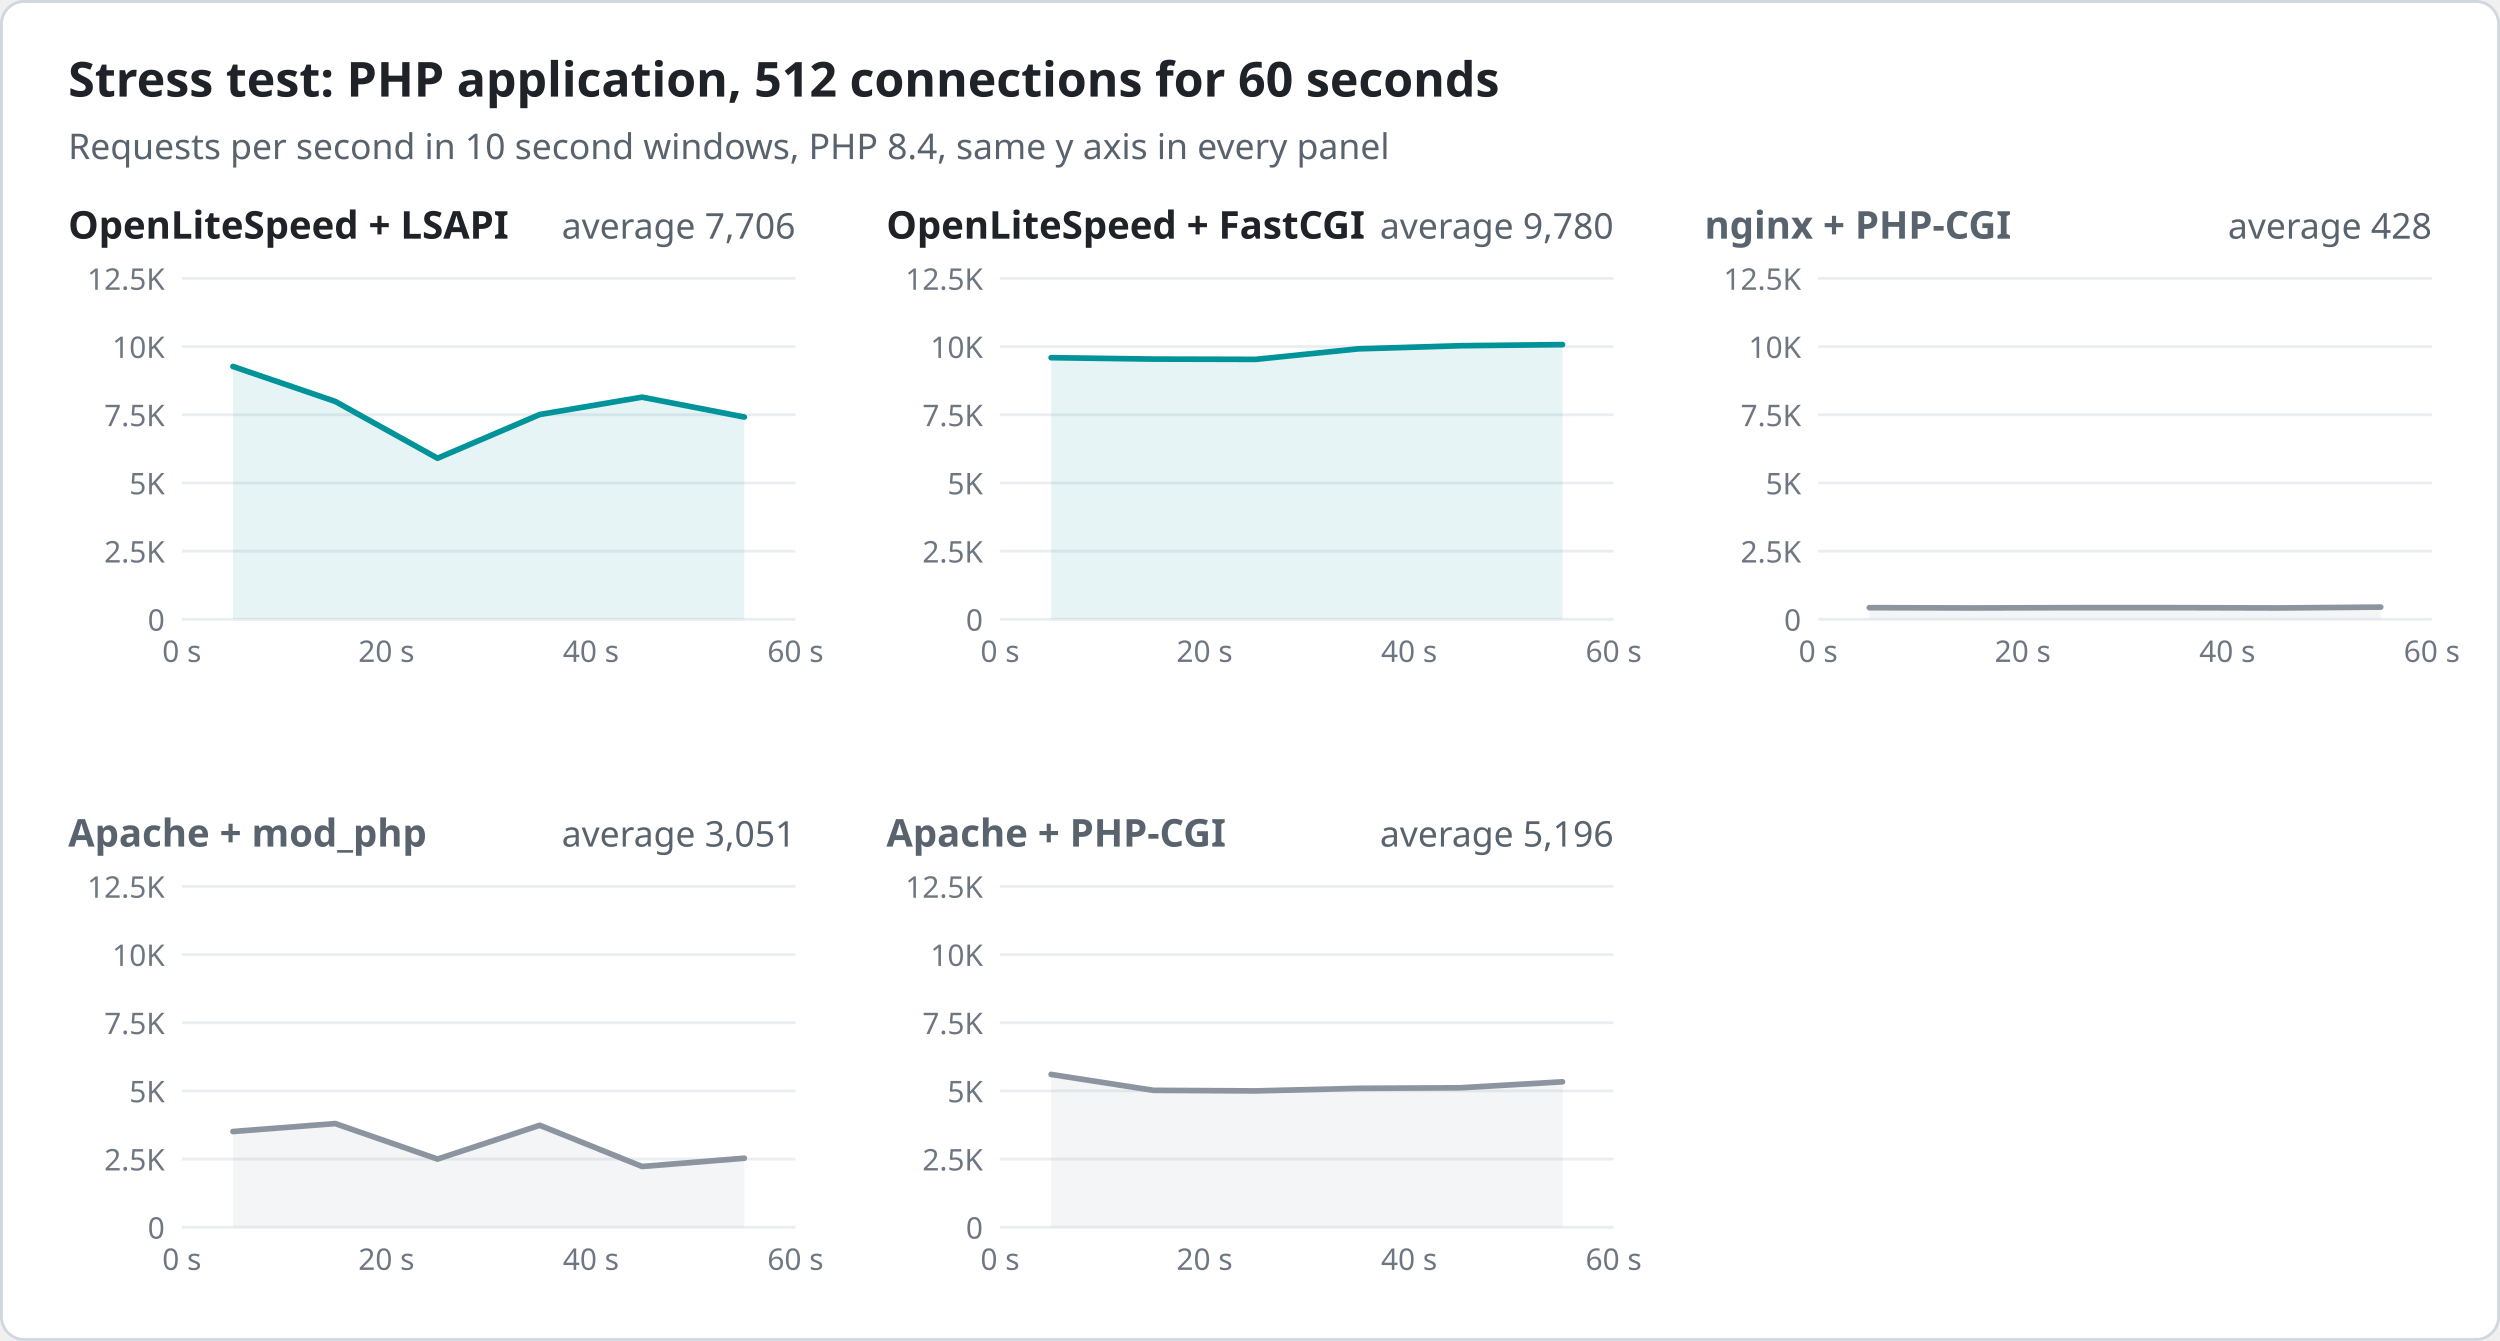
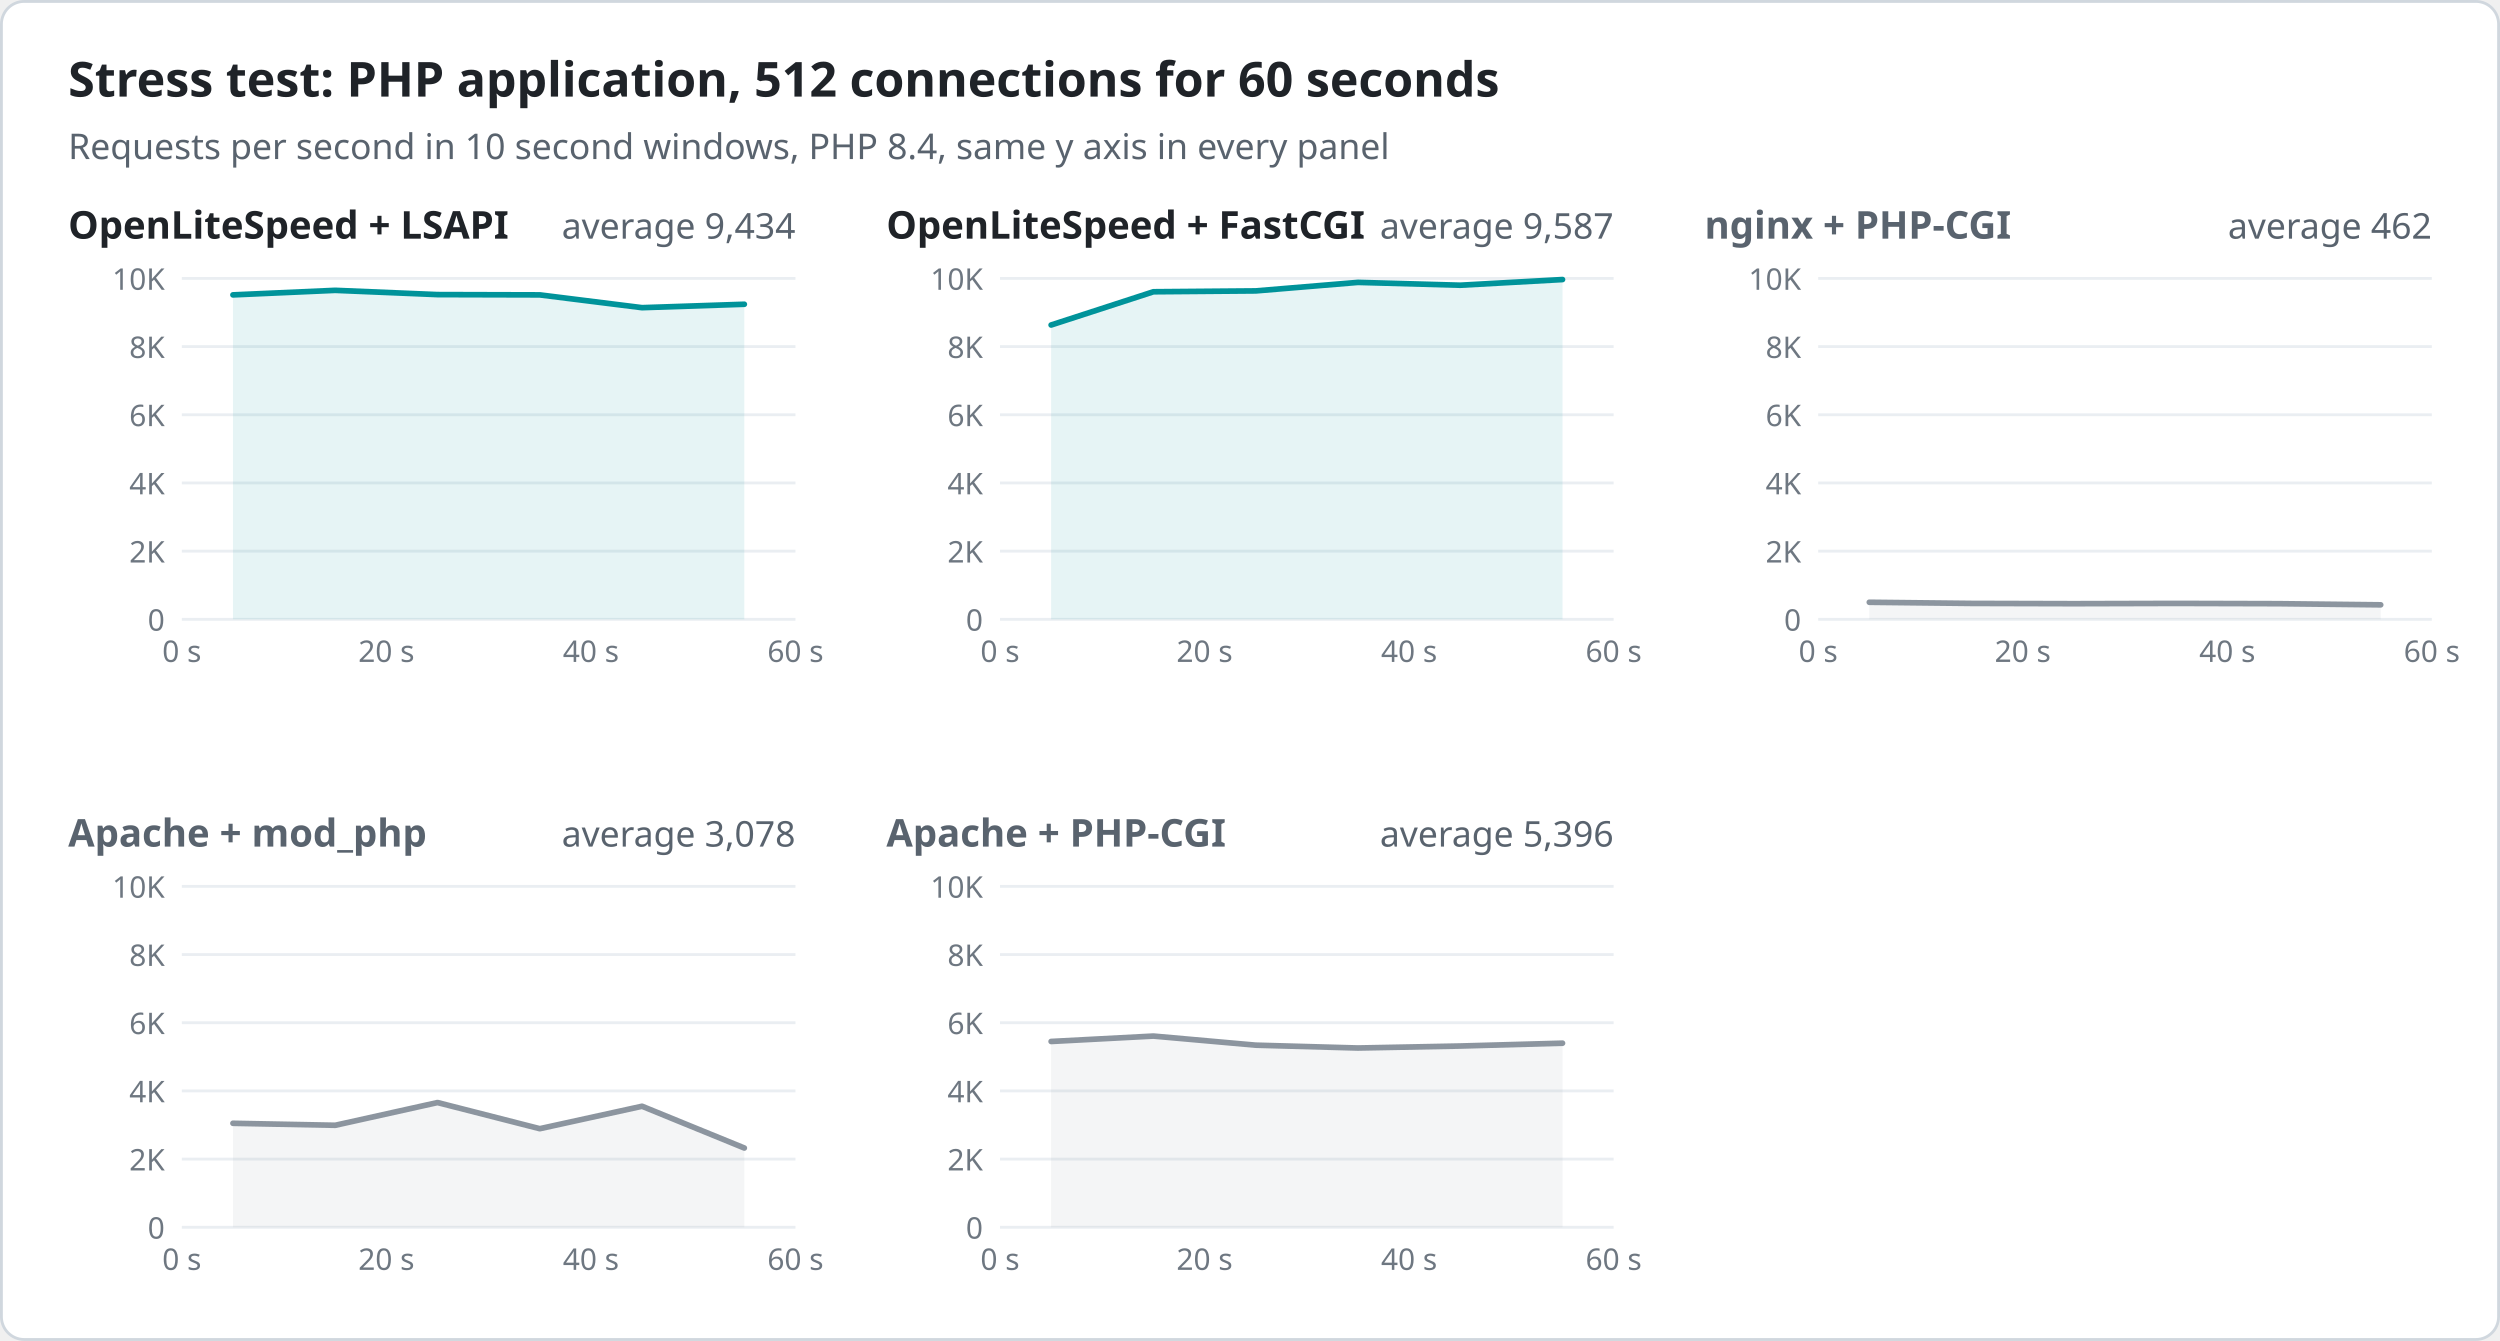
<svg xmlns="http://www.w3.org/2000/svg" width="880" height="472" viewBox="0 0 880 472" role="img" aria-labelledby="t d" font-family="-apple-system,BlinkMacSystemFont,'Segoe UI','Noto Sans',Helvetica,Arial,sans-serif">
  <rect x="0.5" y="0.5" width="879" height="471" rx="8" fill="#ffffff" stroke="#d0d7de" />
  <text x="24" y="34" font-size="17" font-weight="600" fill="#1f2328">Stress test: PHP application, 512 connections for 60 seconds</text>
  <text x="24" y="56" font-size="12.5" fill="#59636e">Requests per second in 10 second windows, PHP 8.4, same y axis in every panel</text>
  <text x="24.0" y="84" font-size="13.5" font-weight="600" fill="#1f2328">OpenLiteSpeed + LSAPI</text>
-   <text x="280.0" y="84" font-size="12.5" fill="#59636e" text-anchor="end">average 7,706</text>
+   <text x="280.0" y="84" font-size="12.5" fill="#59636e" text-anchor="end">average 9,434</text>
  <line x1="64.0" y1="218.0" x2="280.0" y2="218.0" stroke="#eaeef2" stroke-width="1" />
  <text x="58.0" y="222.0" font-size="10.5" fill="#6e7781" text-anchor="end">0</text>
  <line x1="64.0" y1="194.0" x2="280.0" y2="194.0" stroke="#eaeef2" stroke-width="1" />
-   <text x="58.0" y="198.0" font-size="10.5" fill="#6e7781" text-anchor="end">2.5K</text>
+   <text x="58.0" y="198.0" font-size="10.5" fill="#6e7781" text-anchor="end">2K</text>
  <line x1="64.0" y1="170.0" x2="280.0" y2="170.0" stroke="#eaeef2" stroke-width="1" />
-   <text x="58.0" y="174.0" font-size="10.5" fill="#6e7781" text-anchor="end">5K</text>
+   <text x="58.0" y="174.0" font-size="10.5" fill="#6e7781" text-anchor="end">4K</text>
  <line x1="64.0" y1="146.0" x2="280.0" y2="146.0" stroke="#eaeef2" stroke-width="1" />
-   <text x="58.0" y="150.0" font-size="10.5" fill="#6e7781" text-anchor="end">7.5K</text>
+   <text x="58.0" y="150.0" font-size="10.5" fill="#6e7781" text-anchor="end">6K</text>
  <line x1="64.0" y1="122.0" x2="280.0" y2="122.0" stroke="#eaeef2" stroke-width="1" />
-   <text x="58.0" y="126.0" font-size="10.5" fill="#6e7781" text-anchor="end">10K</text>
+   <text x="58.0" y="126.0" font-size="10.5" fill="#6e7781" text-anchor="end">8K</text>
  <line x1="64.0" y1="98.0" x2="280.0" y2="98.0" stroke="#eaeef2" stroke-width="1" />
-   <text x="58.0" y="102.0" font-size="10.5" fill="#6e7781" text-anchor="end">12.5K</text>
+   <text x="58.0" y="102.0" font-size="10.5" fill="#6e7781" text-anchor="end">10K</text>
  <text x="64.0" y="233" font-size="10.5" fill="#6e7781" text-anchor="middle">0 s</text>
  <text x="136.0" y="233" font-size="10.5" fill="#6e7781" text-anchor="middle">20 s</text>
  <text x="208.0" y="233" font-size="10.5" fill="#6e7781" text-anchor="middle">40 s</text>
  <text x="280.0" y="233" font-size="10.5" fill="#6e7781" text-anchor="middle">60 s</text>
-   <path d="M82.0,218 L82.0,129.0 L118.0,141.3 L154.0,161.3 L190.0,145.9 L226.0,139.8 L262.0,146.8 L262.0,218 Z" fill="#00939a" opacity="0.1" />
-   <polyline points="82.0,129.0 118.0,141.3 154.0,161.3 190.0,145.9 226.0,139.8 262.0,146.8" fill="none" stroke="#00939a" stroke-width="2" stroke-linejoin="round" stroke-linecap="round" />
+   <path d="M82.0,218 L82.0,103.8 L118.0,102.2 L154.0,103.7 L190.0,103.8 L226.0,108.3 L262.0,107.1 L262.0,218 Z" fill="#00939a" opacity="0.1" />
+   <polyline points="82.0,103.8 118.0,102.2 154.0,103.7 190.0,103.8 226.0,108.3 262.0,107.1" fill="none" stroke="#00939a" stroke-width="2" stroke-linejoin="round" stroke-linecap="round" />
  <text x="312.0" y="84" font-size="13.5" font-weight="600" fill="#1f2328">OpenLiteSpeed + FastCGI</text>
-   <text x="568.0" y="84" font-size="12.5" fill="#59636e" text-anchor="end">average 9,780</text>
+   <text x="568.0" y="84" font-size="12.5" fill="#59636e" text-anchor="end">average 9,587</text>
  <line x1="352.0" y1="218.0" x2="568.0" y2="218.0" stroke="#eaeef2" stroke-width="1" />
  <text x="346.0" y="222.0" font-size="10.5" fill="#6e7781" text-anchor="end">0</text>
  <line x1="352.0" y1="194.0" x2="568.0" y2="194.0" stroke="#eaeef2" stroke-width="1" />
-   <text x="346.0" y="198.0" font-size="10.5" fill="#6e7781" text-anchor="end">2.5K</text>
+   <text x="346.0" y="198.0" font-size="10.5" fill="#6e7781" text-anchor="end">2K</text>
  <line x1="352.0" y1="170.0" x2="568.0" y2="170.0" stroke="#eaeef2" stroke-width="1" />
-   <text x="346.0" y="174.0" font-size="10.5" fill="#6e7781" text-anchor="end">5K</text>
+   <text x="346.0" y="174.0" font-size="10.5" fill="#6e7781" text-anchor="end">4K</text>
  <line x1="352.0" y1="146.0" x2="568.0" y2="146.0" stroke="#eaeef2" stroke-width="1" />
-   <text x="346.0" y="150.0" font-size="10.5" fill="#6e7781" text-anchor="end">7.5K</text>
+   <text x="346.0" y="150.0" font-size="10.5" fill="#6e7781" text-anchor="end">6K</text>
  <line x1="352.0" y1="122.0" x2="568.0" y2="122.0" stroke="#eaeef2" stroke-width="1" />
-   <text x="346.0" y="126.0" font-size="10.5" fill="#6e7781" text-anchor="end">10K</text>
+   <text x="346.0" y="126.0" font-size="10.5" fill="#6e7781" text-anchor="end">8K</text>
  <line x1="352.0" y1="98.0" x2="568.0" y2="98.0" stroke="#eaeef2" stroke-width="1" />
-   <text x="346.0" y="102.0" font-size="10.5" fill="#6e7781" text-anchor="end">12.5K</text>
+   <text x="346.0" y="102.0" font-size="10.5" fill="#6e7781" text-anchor="end">10K</text>
  <text x="352.0" y="233" font-size="10.5" fill="#6e7781" text-anchor="middle">0 s</text>
  <text x="424.0" y="233" font-size="10.5" fill="#6e7781" text-anchor="middle">20 s</text>
  <text x="496.0" y="233" font-size="10.5" fill="#6e7781" text-anchor="middle">40 s</text>
  <text x="568.0" y="233" font-size="10.5" fill="#6e7781" text-anchor="middle">60 s</text>
-   <path d="M370.0,218 L370.0,125.9 L406.0,126.4 L442.0,126.5 L478.0,122.8 L514.0,121.7 L550.0,121.3 L550.0,218 Z" fill="#00939a" opacity="0.1" />
-   <polyline points="370.0,125.9 406.0,126.4 442.0,126.5 478.0,122.8 514.0,121.7 550.0,121.3" fill="none" stroke="#00939a" stroke-width="2" stroke-linejoin="round" stroke-linecap="round" />
+   <path d="M370.0,218 L370.0,114.4 L406.0,102.7 L442.0,102.4 L478.0,99.4 L514.0,100.4 L550.0,98.4 L550.0,218 Z" fill="#00939a" opacity="0.1" />
+   <polyline points="370.0,114.4 406.0,102.7 442.0,102.4 478.0,99.4 514.0,100.4 550.0,98.4" fill="none" stroke="#00939a" stroke-width="2" stroke-linejoin="round" stroke-linecap="round" />
  <text x="600.0" y="84" font-size="13.5" font-weight="600" fill="#59636e">nginx + PHP-CGI</text>
-   <text x="856.0" y="84" font-size="12.5" fill="#59636e" text-anchor="end">average 428</text>
+   <text x="856.0" y="84" font-size="12.5" fill="#59636e" text-anchor="end">average 462</text>
  <line x1="640.0" y1="218.0" x2="856.0" y2="218.0" stroke="#eaeef2" stroke-width="1" />
  <text x="634.0" y="222.0" font-size="10.5" fill="#6e7781" text-anchor="end">0</text>
  <line x1="640.0" y1="194.0" x2="856.0" y2="194.0" stroke="#eaeef2" stroke-width="1" />
-   <text x="634.0" y="198.0" font-size="10.5" fill="#6e7781" text-anchor="end">2.5K</text>
+   <text x="634.0" y="198.0" font-size="10.5" fill="#6e7781" text-anchor="end">2K</text>
  <line x1="640.0" y1="170.0" x2="856.0" y2="170.0" stroke="#eaeef2" stroke-width="1" />
-   <text x="634.0" y="174.0" font-size="10.5" fill="#6e7781" text-anchor="end">5K</text>
+   <text x="634.0" y="174.0" font-size="10.5" fill="#6e7781" text-anchor="end">4K</text>
  <line x1="640.0" y1="146.0" x2="856.0" y2="146.0" stroke="#eaeef2" stroke-width="1" />
-   <text x="634.0" y="150.0" font-size="10.5" fill="#6e7781" text-anchor="end">7.5K</text>
+   <text x="634.0" y="150.0" font-size="10.5" fill="#6e7781" text-anchor="end">6K</text>
  <line x1="640.0" y1="122.0" x2="856.0" y2="122.0" stroke="#eaeef2" stroke-width="1" />
-   <text x="634.0" y="126.0" font-size="10.5" fill="#6e7781" text-anchor="end">10K</text>
+   <text x="634.0" y="126.0" font-size="10.5" fill="#6e7781" text-anchor="end">8K</text>
  <line x1="640.0" y1="98.0" x2="856.0" y2="98.0" stroke="#eaeef2" stroke-width="1" />
-   <text x="634.0" y="102.0" font-size="10.5" fill="#6e7781" text-anchor="end">12.5K</text>
+   <text x="634.0" y="102.0" font-size="10.5" fill="#6e7781" text-anchor="end">10K</text>
  <text x="640.0" y="233" font-size="10.5" fill="#6e7781" text-anchor="middle">0 s</text>
  <text x="712.0" y="233" font-size="10.5" fill="#6e7781" text-anchor="middle">20 s</text>
  <text x="784.0" y="233" font-size="10.5" fill="#6e7781" text-anchor="middle">40 s</text>
  <text x="856.0" y="233" font-size="10.5" fill="#6e7781" text-anchor="middle">60 s</text>
-   <path d="M658.0,218 L658.0,213.9 L694.0,214.0 L730.0,213.9 L766.0,213.9 L802.0,214.0 L838.0,213.7 L838.0,218 Z" fill="#8c959f" opacity="0.1" />
-   <polyline points="658.0,213.9 694.0,214.0 730.0,213.9 766.0,213.9 802.0,214.0 838.0,213.7" fill="none" stroke="#8c959f" stroke-width="2" stroke-linejoin="round" stroke-linecap="round" />
+   <path d="M658.0,218 L658.0,212.0 L694.0,212.4 L730.0,212.5 L766.0,212.4 L802.0,212.5 L838.0,212.9 L838.0,218 Z" fill="#8c959f" opacity="0.1" />
+   <polyline points="658.0,212.0 694.0,212.4 730.0,212.5 766.0,212.4 802.0,212.5 838.0,212.9" fill="none" stroke="#8c959f" stroke-width="2" stroke-linejoin="round" stroke-linecap="round" />
  <text x="24.0" y="298" font-size="13.5" font-weight="600" fill="#59636e">Apache + mod_php</text>
-   <text x="280.0" y="298" font-size="12.5" fill="#59636e" text-anchor="end">average 3,051</text>
+   <text x="280.0" y="298" font-size="12.5" fill="#59636e" text-anchor="end">average 3,078</text>
  <line x1="64.0" y1="432.0" x2="280.0" y2="432.0" stroke="#eaeef2" stroke-width="1" />
  <text x="58.0" y="436.0" font-size="10.5" fill="#6e7781" text-anchor="end">0</text>
  <line x1="64.0" y1="408.0" x2="280.0" y2="408.0" stroke="#eaeef2" stroke-width="1" />
-   <text x="58.0" y="412.0" font-size="10.5" fill="#6e7781" text-anchor="end">2.5K</text>
+   <text x="58.0" y="412.0" font-size="10.5" fill="#6e7781" text-anchor="end">2K</text>
  <line x1="64.0" y1="384.0" x2="280.0" y2="384.0" stroke="#eaeef2" stroke-width="1" />
-   <text x="58.0" y="388.0" font-size="10.5" fill="#6e7781" text-anchor="end">5K</text>
+   <text x="58.0" y="388.0" font-size="10.5" fill="#6e7781" text-anchor="end">4K</text>
  <line x1="64.0" y1="360.0" x2="280.0" y2="360.0" stroke="#eaeef2" stroke-width="1" />
-   <text x="58.0" y="364.0" font-size="10.5" fill="#6e7781" text-anchor="end">7.5K</text>
+   <text x="58.0" y="364.0" font-size="10.5" fill="#6e7781" text-anchor="end">6K</text>
  <line x1="64.0" y1="336.0" x2="280.0" y2="336.0" stroke="#eaeef2" stroke-width="1" />
-   <text x="58.0" y="340.0" font-size="10.5" fill="#6e7781" text-anchor="end">10K</text>
+   <text x="58.0" y="340.0" font-size="10.5" fill="#6e7781" text-anchor="end">8K</text>
  <line x1="64.0" y1="312.0" x2="280.0" y2="312.0" stroke="#eaeef2" stroke-width="1" />
-   <text x="58.0" y="316.0" font-size="10.5" fill="#6e7781" text-anchor="end">12.5K</text>
+   <text x="58.0" y="316.0" font-size="10.5" fill="#6e7781" text-anchor="end">10K</text>
  <text x="64.0" y="447" font-size="10.5" fill="#6e7781" text-anchor="middle">0 s</text>
  <text x="136.0" y="447" font-size="10.5" fill="#6e7781" text-anchor="middle">20 s</text>
  <text x="208.0" y="447" font-size="10.5" fill="#6e7781" text-anchor="middle">40 s</text>
  <text x="280.0" y="447" font-size="10.5" fill="#6e7781" text-anchor="middle">60 s</text>
-   <path d="M82.0,432 L82.0,398.3 L118.0,395.5 L154.0,408.0 L190.0,396.1 L226.0,410.6 L262.0,407.7 L262.0,432 Z" fill="#8c959f" opacity="0.1" />
-   <polyline points="82.0,398.3 118.0,395.5 154.0,408.0 190.0,396.1 226.0,410.6 262.0,407.7" fill="none" stroke="#8c959f" stroke-width="2" stroke-linejoin="round" stroke-linecap="round" />
+   <path d="M82.0,432 L82.0,395.4 L118.0,396.1 L154.0,388.1 L190.0,397.3 L226.0,389.4 L262.0,404.1 L262.0,432 Z" fill="#8c959f" opacity="0.1" />
+   <polyline points="82.0,395.4 118.0,396.1 154.0,388.1 190.0,397.3 226.0,389.4 262.0,404.1" fill="none" stroke="#8c959f" stroke-width="2" stroke-linejoin="round" stroke-linecap="round" />
  <text x="312.0" y="298" font-size="13.5" font-weight="600" fill="#59636e">Apache + PHP-CGI</text>
-   <text x="568.0" y="298" font-size="12.5" fill="#59636e" text-anchor="end">average 5,196</text>
+   <text x="568.0" y="298" font-size="12.5" fill="#59636e" text-anchor="end">average 5,396</text>
  <line x1="352.0" y1="432.0" x2="568.0" y2="432.0" stroke="#eaeef2" stroke-width="1" />
  <text x="346.0" y="436.0" font-size="10.5" fill="#6e7781" text-anchor="end">0</text>
  <line x1="352.0" y1="408.0" x2="568.0" y2="408.0" stroke="#eaeef2" stroke-width="1" />
-   <text x="346.0" y="412.0" font-size="10.5" fill="#6e7781" text-anchor="end">2.5K</text>
+   <text x="346.0" y="412.0" font-size="10.5" fill="#6e7781" text-anchor="end">2K</text>
  <line x1="352.0" y1="384.0" x2="568.0" y2="384.0" stroke="#eaeef2" stroke-width="1" />
-   <text x="346.0" y="388.0" font-size="10.5" fill="#6e7781" text-anchor="end">5K</text>
+   <text x="346.0" y="388.0" font-size="10.5" fill="#6e7781" text-anchor="end">4K</text>
  <line x1="352.0" y1="360.0" x2="568.0" y2="360.0" stroke="#eaeef2" stroke-width="1" />
-   <text x="346.0" y="364.0" font-size="10.5" fill="#6e7781" text-anchor="end">7.5K</text>
+   <text x="346.0" y="364.0" font-size="10.5" fill="#6e7781" text-anchor="end">6K</text>
  <line x1="352.0" y1="336.0" x2="568.0" y2="336.0" stroke="#eaeef2" stroke-width="1" />
-   <text x="346.0" y="340.0" font-size="10.5" fill="#6e7781" text-anchor="end">10K</text>
+   <text x="346.0" y="340.0" font-size="10.5" fill="#6e7781" text-anchor="end">8K</text>
  <line x1="352.0" y1="312.0" x2="568.0" y2="312.0" stroke="#eaeef2" stroke-width="1" />
-   <text x="346.0" y="316.0" font-size="10.5" fill="#6e7781" text-anchor="end">12.5K</text>
+   <text x="346.0" y="316.0" font-size="10.5" fill="#6e7781" text-anchor="end">10K</text>
  <text x="352.0" y="447" font-size="10.5" fill="#6e7781" text-anchor="middle">0 s</text>
  <text x="424.0" y="447" font-size="10.5" fill="#6e7781" text-anchor="middle">20 s</text>
  <text x="496.0" y="447" font-size="10.5" fill="#6e7781" text-anchor="middle">40 s</text>
  <text x="568.0" y="447" font-size="10.5" fill="#6e7781" text-anchor="middle">60 s</text>
-   <path d="M370.0,432 L370.0,378.2 L406.0,383.8 L442.0,384.0 L478.0,383.1 L514.0,382.9 L550.0,380.8 L550.0,432 Z" fill="#8c959f" opacity="0.1" />
-   <polyline points="370.0,378.2 406.0,383.8 442.0,384.0 478.0,383.1 514.0,382.9 550.0,380.8" fill="none" stroke="#8c959f" stroke-width="2" stroke-linejoin="round" stroke-linecap="round" />
+   <path d="M370.0,432 L370.0,366.6 L406.0,364.7 L442.0,367.9 L478.0,368.9 L514.0,368.2 L550.0,367.2 L550.0,432 Z" fill="#8c959f" opacity="0.1" />
+   <polyline points="370.0,366.6 406.0,364.7 442.0,367.9 478.0,368.9 514.0,368.2 550.0,367.2" fill="none" stroke="#8c959f" stroke-width="2" stroke-linejoin="round" stroke-linecap="round" />
</svg>
